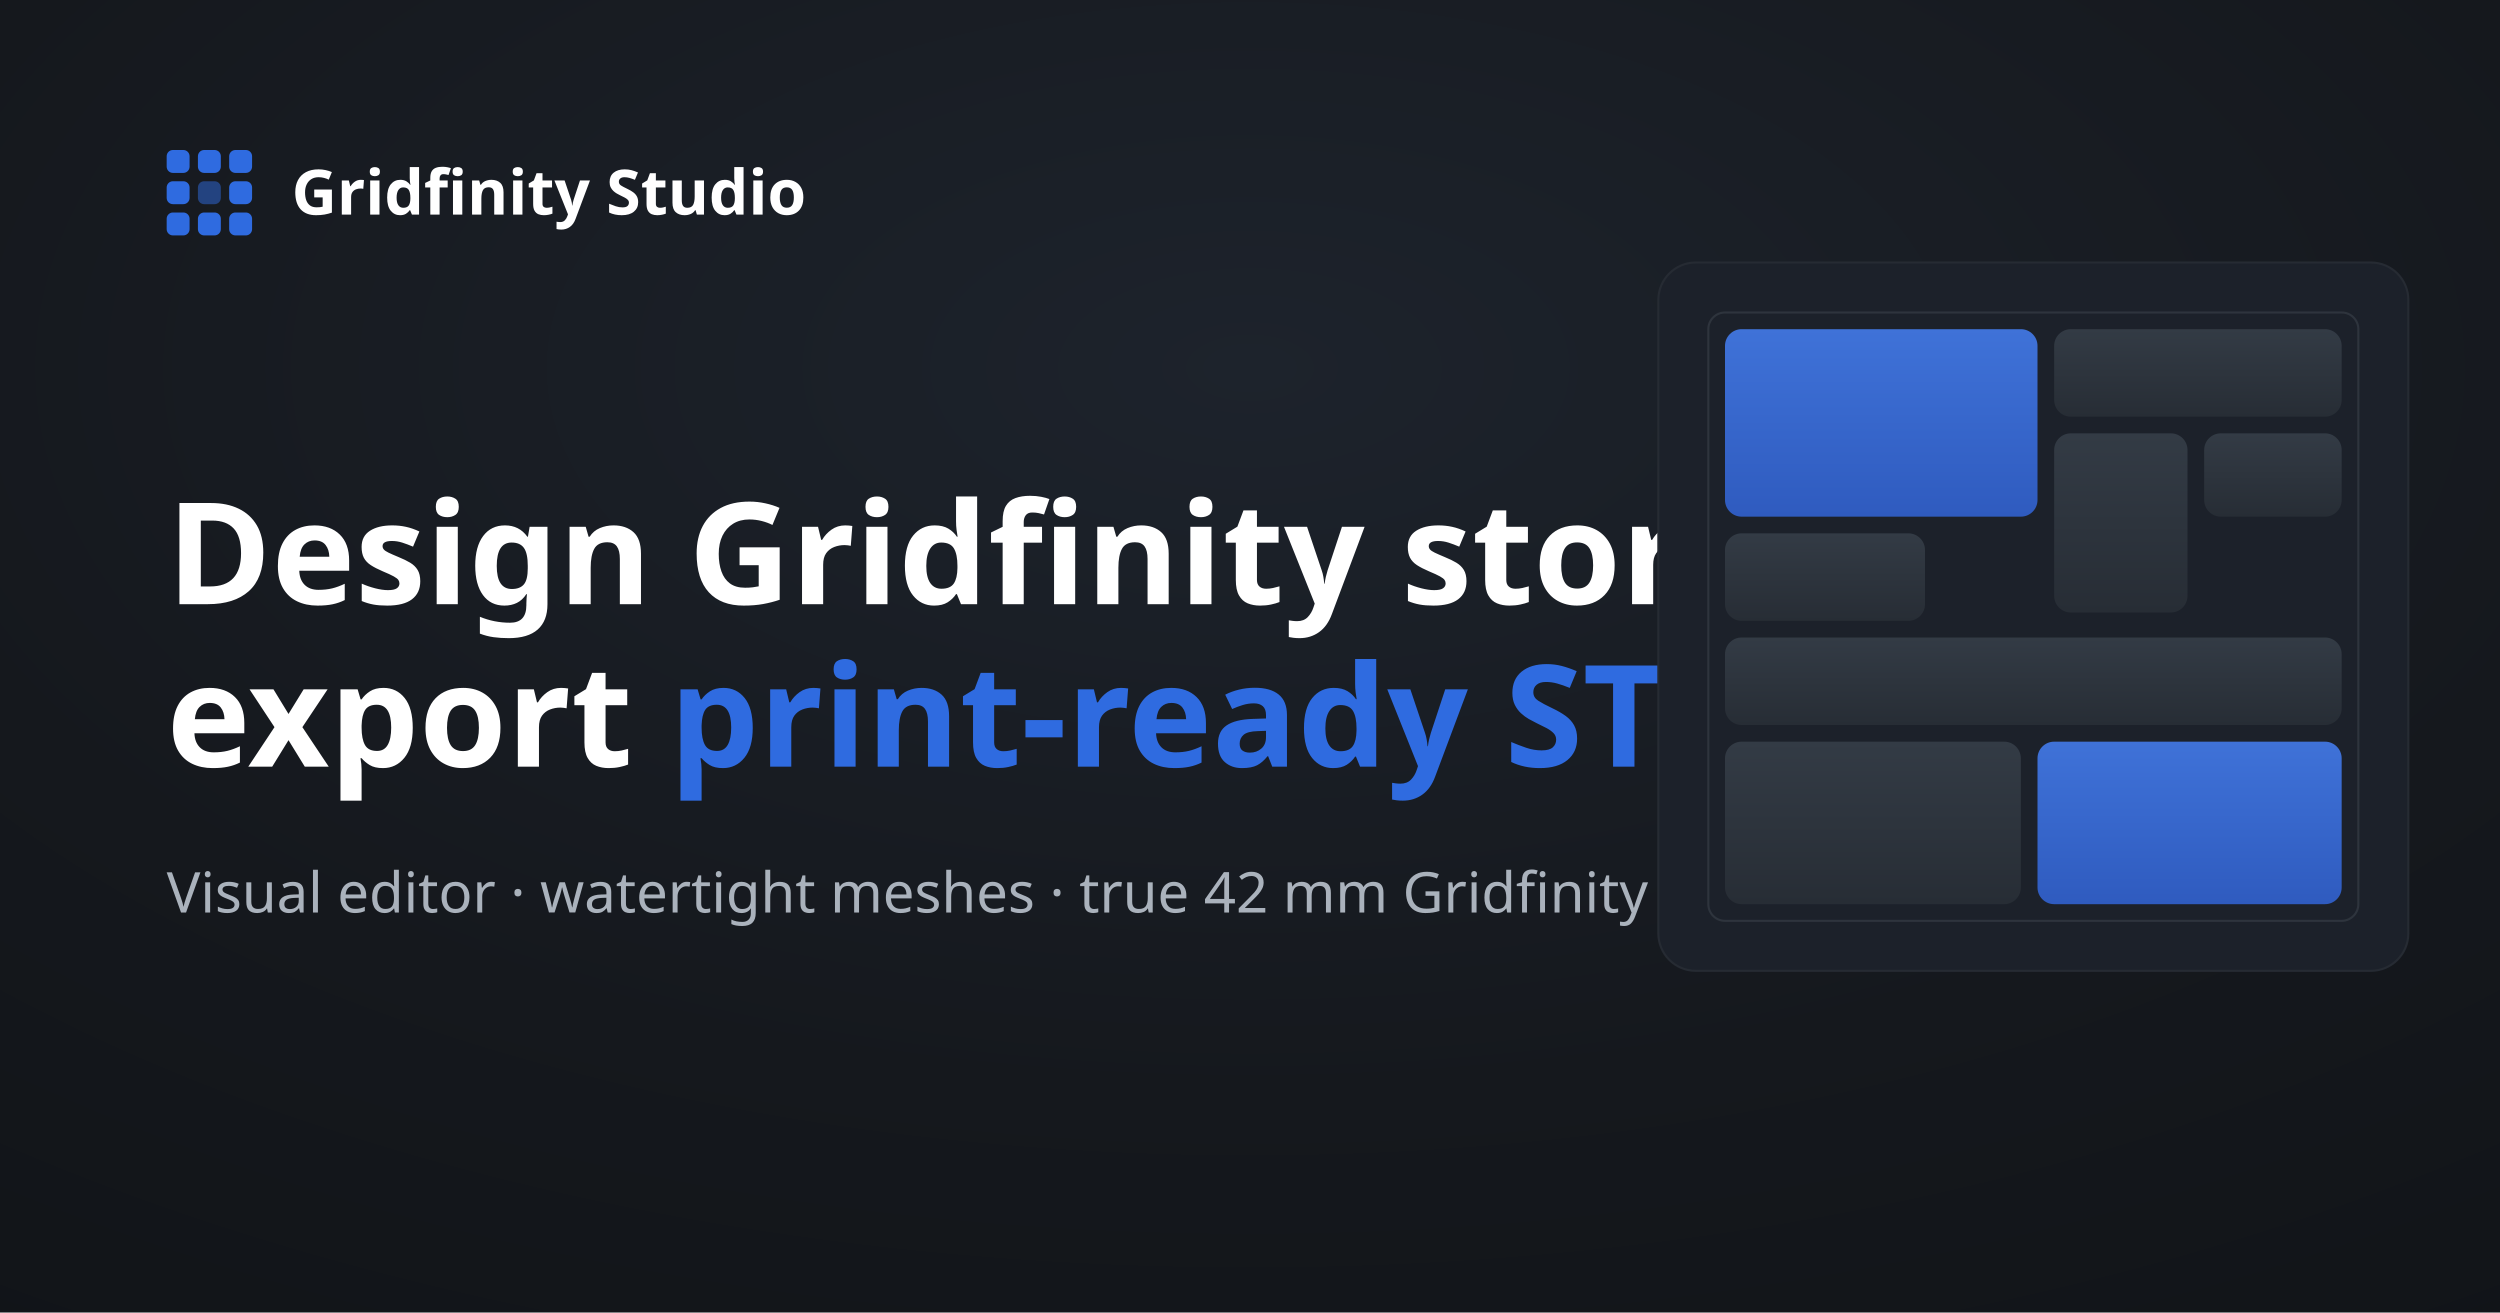
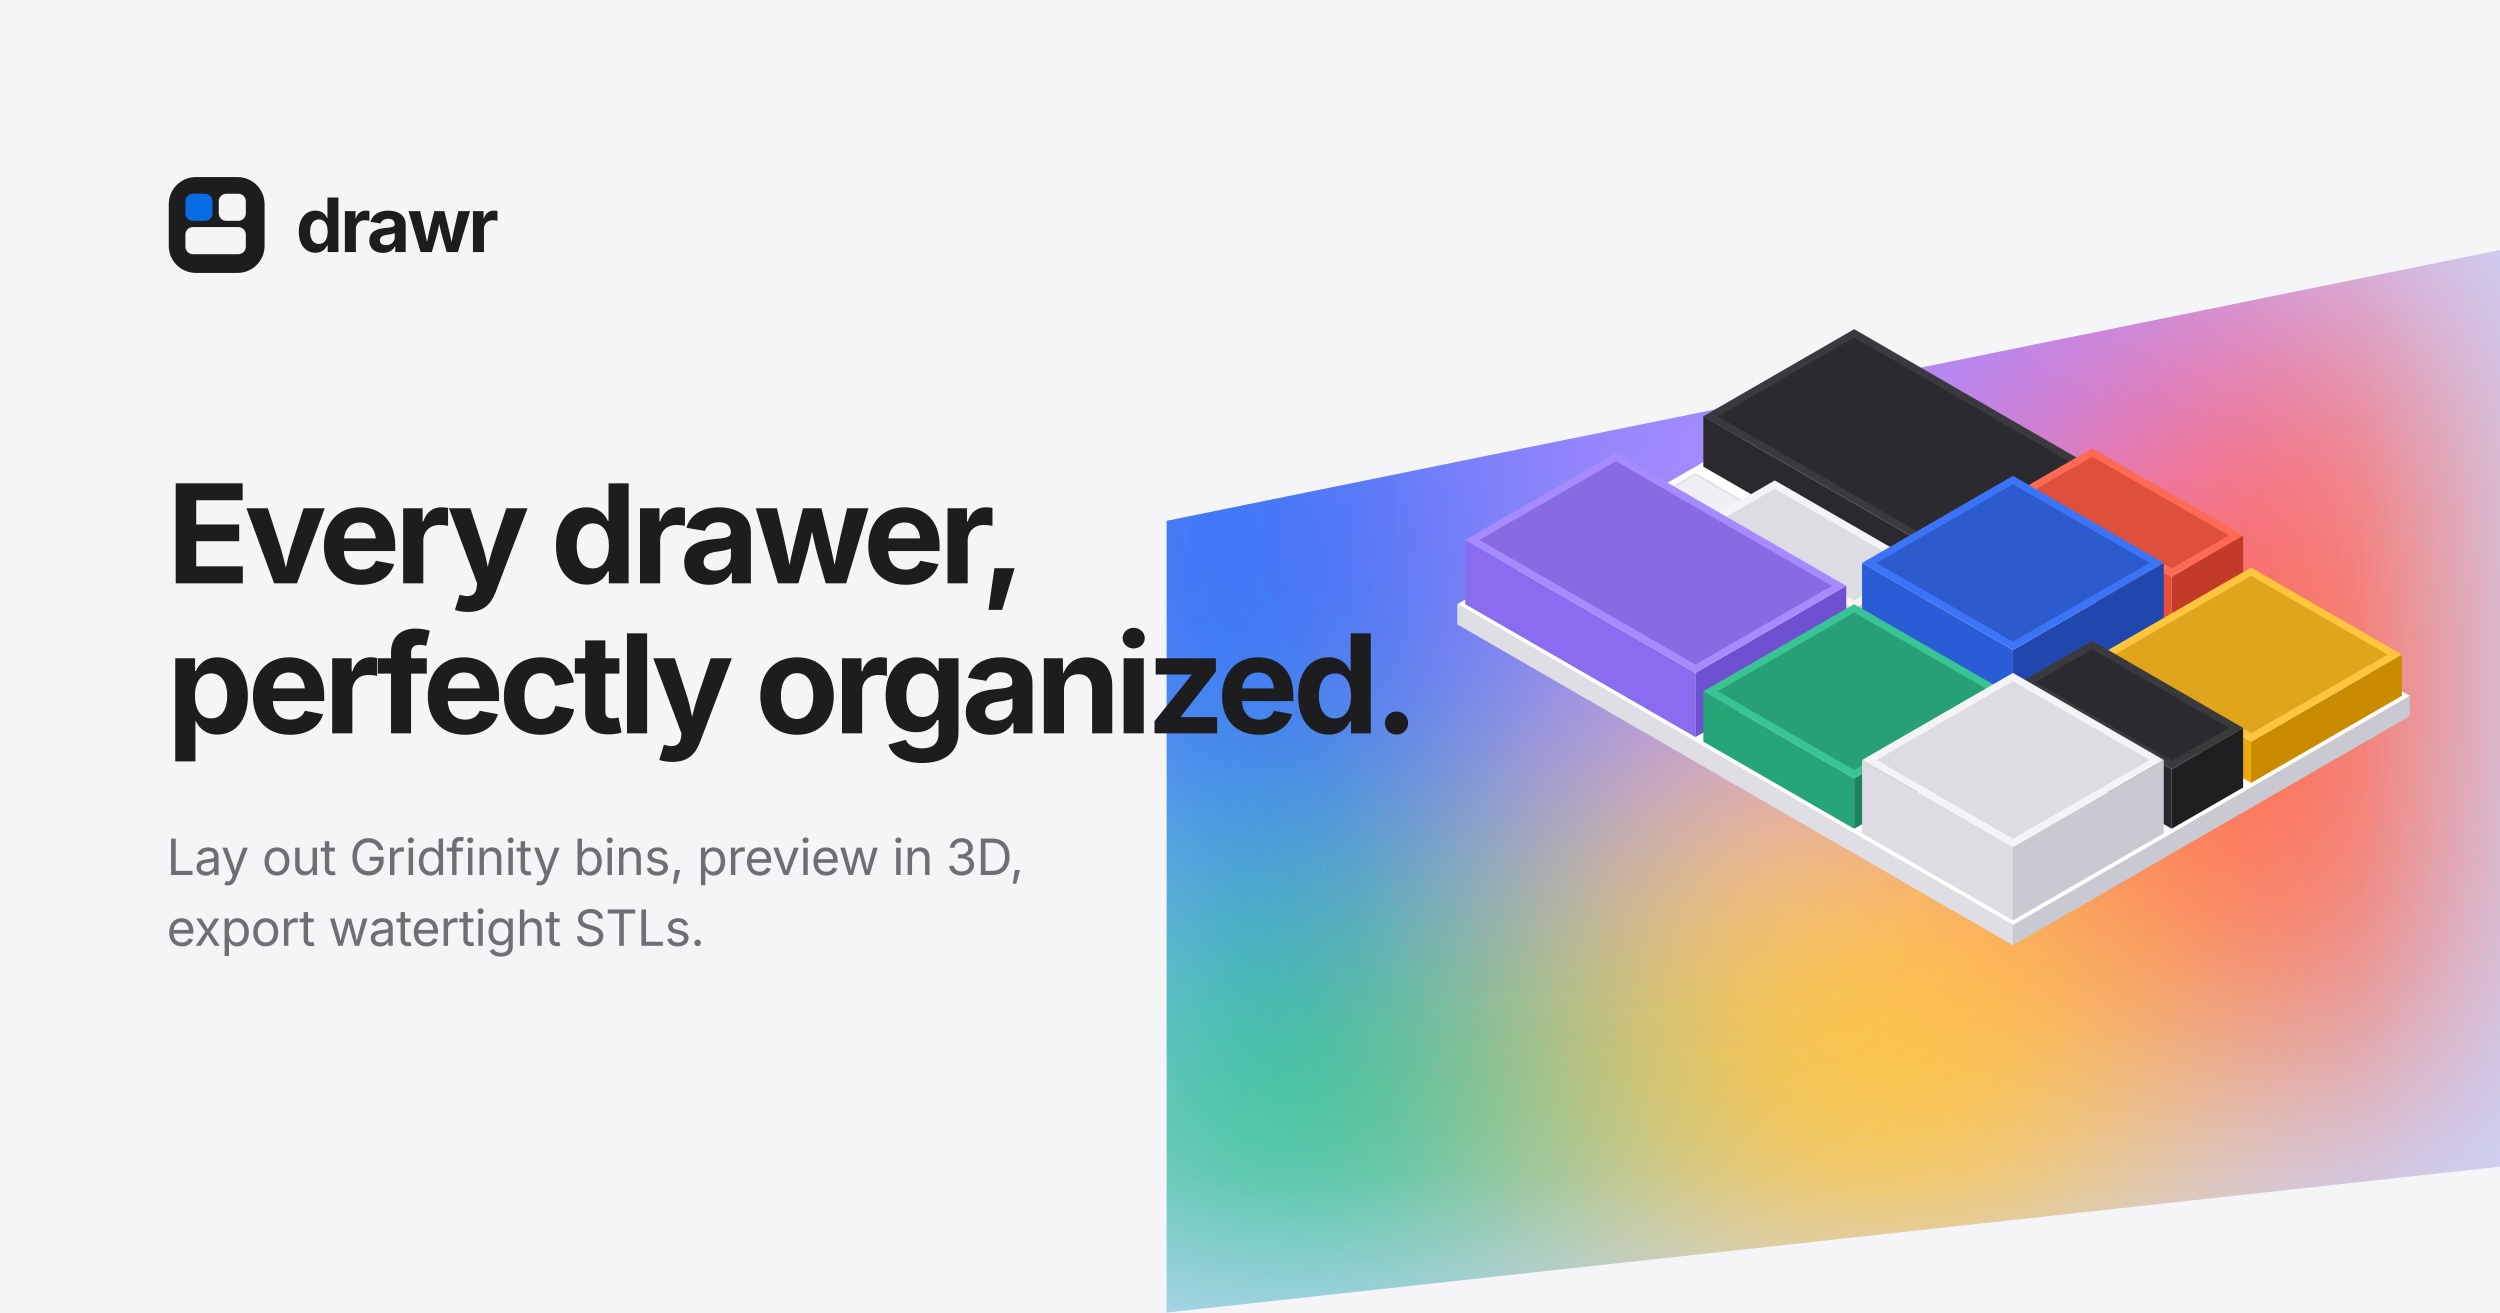
<svg xmlns="http://www.w3.org/2000/svg" viewBox="0 0 1200 630" width="1200" height="630">
  <defs>
-     <radialGradient id="bg" cx="50%" cy="28%" r="90%">
-       <stop offset="0%" stop-color="#1d232c" />
-       <stop offset="62%" stop-color="#15181d" />
-       <stop offset="100%" stop-color="#111418" />
-     </radialGradient>
-     <linearGradient id="bin" x1="0" y1="0" x2="0" y2="1">
-       <stop offset="0%" stop-color="#333b45" />
-       <stop offset="100%" stop-color="#272d35" />
-     </linearGradient>
-     <linearGradient id="binA" x1="0" y1="0" x2="0" y2="1">
-       <stop offset="0%" stop-color="#3f72d8" />
-       <stop offset="100%" stop-color="#2f5bbf" />
-     </linearGradient>
+     <filter id="blur" x="-50%" y="-50%" width="200%" height="200%">
+       <feGaussianBlur stdDeviation="70" />
+     </filter>
+     <clipPath id="band">
+       <polygon points="560,250 1200,120 1200,560 560,630" />
+     </clipPath>
  </defs>
-   <rect width="1200" height="630" fill="url(#bg)" />
-   <g transform="translate(80,72)" fill="#2F6BE0">
-     <rect x="0" y="0" width="11" height="11" rx="3" />
-     <rect x="15" y="0" width="11" height="11" rx="3" />
-     <rect x="30" y="0" width="11" height="11" rx="3" />
-     <rect x="0" y="15" width="11" height="11" rx="3" />
-     <rect x="15" y="15" width="11" height="11" rx="3" opacity="0.5" />
-     <rect x="30" y="15" width="11" height="11" rx="3" />
-     <rect x="0" y="30" width="11" height="11" rx="3" />
-     <rect x="15" y="30" width="11" height="11" rx="3" />
-     <rect x="30" y="30" width="11" height="11" rx="3" />
+   <rect width="1200" height="630" fill="#f5f5f7" />
+   <g clip-path="url(#band)">
+     <rect x="560" y="0" width="640" height="630" fill="#c9d8ff" />
+     <g filter="url(#blur)">
+       <circle cx="640" cy="260" r="200" fill="#3b74f6" />
+       <circle cx="900" cy="180" r="200" fill="#a58bff" />
+       <circle cx="1130" cy="330" r="190" fill="#ff6a55" />
+       <circle cx="860" cy="520" r="170" fill="#ffc53d" />
+       <circle cx="640" cy="560" r="150" fill="#38c493" />
+     </g>
  </g>
-   <text x="140" y="103" fill="#ffffff" font-family="IBM Plex Sans, system-ui, sans-serif" font-size="30" font-weight="600">Gridfinity Studio</text>
-   <text x="80" y="290" fill="#ffffff" font-family="IBM Plex Sans, system-ui, sans-serif" font-size="68" font-weight="700">Design Gridfinity storage,</text>
-   <text x="80" y="368" fill="#ffffff" font-family="IBM Plex Sans, system-ui, sans-serif" font-size="68" font-weight="700">export <tspan fill="#2F6BE0">print-ready STLs.</tspan>
+   <g transform="translate(80,84)">
+     <rect x="1" y="1" width="46" height="46" rx="13" fill="#1d1d1f" />
+     <rect x="9" y="9" width="13" height="13" rx="3.6" fill="#0a6ce4" />
+     <rect x="25" y="9" width="13" height="13" rx="3.6" fill="#f5f5f7" />
+     <rect x="9" y="25" width="29" height="13" rx="3.6" fill="#f5f5f7" />
+     <text x="62" y="37" fill="#1d1d1f" font-family="-apple-system, BlinkMacSystemFont, 'SF Pro Display', Inter, 'Segoe UI', Helvetica, Arial, sans-serif" font-size="36" font-weight="700" letter-spacing="-1.4">drawr</text>
+   </g>
+   <text fill="#1d1d1f" font-family="-apple-system, BlinkMacSystemFont, 'SF Pro Display', Inter, 'Segoe UI', Helvetica, Arial, sans-serif" font-size="66" font-weight="700" letter-spacing="-2.8">
+     <tspan x="80" y="280">Every drawer,</tspan>
+     <tspan x="80" y="352">perfectly organized.</tspan>
  </text>
-   <text x="80" y="438" fill="#aab2bc" font-family="IBM Plex Sans, system-ui, sans-serif" font-size="27">Visual editor · watertight meshes · true 42 mm Gridfinity spec</text>
-   <g transform="translate(820,150)">
-     <rect x="-24" y="-24" width="360" height="340" rx="18" fill="#1c212a" stroke="#262b33" />
-     <g fill="none" stroke="#2e343d">
-       <rect x="0" y="0" width="312" height="292" rx="8" />
-     </g>
-     <rect x="8" y="8" width="150" height="90" rx="8" fill="url(#binA)" />
-     <rect x="166" y="8" width="138" height="42" rx="8" fill="url(#bin)" />
-     <rect x="166" y="58" width="64" height="86" rx="8" fill="url(#bin)" />
-     <rect x="238" y="58" width="66" height="40" rx="8" fill="url(#bin)" />
-     <rect x="8" y="106" width="96" height="42" rx="8" fill="url(#bin)" />
-     <rect x="8" y="156" width="296" height="42" rx="8" fill="url(#bin)" />
-     <rect x="8" y="206" width="142" height="78" rx="8" fill="url(#bin)" />
-     <rect x="158" y="206" width="146" height="78" rx="8" fill="url(#binA)" />
+   <text fill="#6e6e73" font-family="-apple-system, BlinkMacSystemFont, 'SF Pro Text', Inter, 'Segoe UI', Helvetica, Arial, sans-serif" font-size="24" letter-spacing="-0.3">
+     <tspan x="80" y="420">Lay out Gridfinity bins, preview in 3D,</tspan>
+     <tspan x="80" y="454">export watertight STLs.</tspan>
+   </text>
+   <g transform="translate(40,10)">
+     <polygon points="659.5,280.0 926.2,434.0 926.2,443.7 659.5,289.7" fill="#dedee4" />
+     <polygon points="1116.7,324.0 926.2,434.0 926.2,443.7 1116.7,333.7" fill="#c9c9d1" />
+     <polygon points="850.0,170.0 1116.7,324.0 926.2,434.0 659.5,280.0" fill="#ffffff" />
+     <polygon points="850.0,173.5 882.0,192.0 850.0,210.5 818.0,192.0" fill="#f0f0f4" stroke="rgba(0,0,0,.08)" />
+     <polygon points="811.9,195.5 843.9,214.0 811.9,232.5 779.9,214.0" fill="#f0f0f4" stroke="rgba(0,0,0,.08)" />
+     <polygon points="773.8,217.5 805.8,236.0 773.8,254.5 741.8,236.0" fill="#f0f0f4" stroke="rgba(0,0,0,.08)" />
+     <polygon points="735.7,239.5 767.7,258.0 735.7,276.5 703.7,258.0" fill="#f0f0f4" stroke="rgba(0,0,0,.08)" />
+     <polygon points="697.6,261.5 729.6,280.0 697.6,298.5 665.6,280.0" fill="#f0f0f4" stroke="rgba(0,0,0,.08)" />
+     <polygon points="888.1,195.5 920.1,214.0 888.1,232.5 856.1,214.0" fill="#f0f0f4" stroke="rgba(0,0,0,.08)" />
+     <polygon points="850.0,217.5 882.0,236.0 850.0,254.5 818.0,236.0" fill="#f0f0f4" stroke="rgba(0,0,0,.08)" />
+     <polygon points="811.9,239.5 843.9,258.0 811.9,276.5 779.9,258.0" fill="#f0f0f4" stroke="rgba(0,0,0,.08)" />
+     <polygon points="773.8,261.5 805.8,280.0 773.8,298.5 741.8,280.0" fill="#f0f0f4" stroke="rgba(0,0,0,.08)" />
+     <polygon points="735.7,283.5 767.7,302.0 735.7,320.5 703.7,302.0" fill="#f0f0f4" stroke="rgba(0,0,0,.08)" />
+     <polygon points="926.2,217.5 958.2,236.0 926.2,254.5 894.2,236.0" fill="#f0f0f4" stroke="rgba(0,0,0,.08)" />
+     <polygon points="888.1,239.5 920.1,258.0 888.1,276.5 856.1,258.0" fill="#f0f0f4" stroke="rgba(0,0,0,.08)" />
+     <polygon points="850.0,261.5 882.0,280.0 850.0,298.5 818.0,280.0" fill="#f0f0f4" stroke="rgba(0,0,0,.08)" />
+     <polygon points="811.9,283.5 843.9,302.0 811.9,320.5 779.9,302.0" fill="#f0f0f4" stroke="rgba(0,0,0,.08)" />
+     <polygon points="773.8,305.5 805.8,324.0 773.8,342.5 741.8,324.0" fill="#f0f0f4" stroke="rgba(0,0,0,.08)" />
+     <polygon points="964.3,239.5 996.3,258.0 964.3,276.5 932.3,258.0" fill="#f0f0f4" stroke="rgba(0,0,0,.08)" />
+     <polygon points="926.2,261.5 958.2,280.0 926.2,298.5 894.2,280.0" fill="#f0f0f4" stroke="rgba(0,0,0,.08)" />
+     <polygon points="888.1,283.5 920.1,302.0 888.1,320.5 856.1,302.0" fill="#f0f0f4" stroke="rgba(0,0,0,.08)" />
+     <polygon points="850.0,305.5 882.0,324.0 850.0,342.5 818.0,324.0" fill="#f0f0f4" stroke="rgba(0,0,0,.08)" />
+     <polygon points="811.9,327.5 843.9,346.0 811.9,364.5 779.9,346.0" fill="#f0f0f4" stroke="rgba(0,0,0,.08)" />
+     <polygon points="1002.4,261.5 1034.4,280.0 1002.4,298.5 970.4,280.0" fill="#f0f0f4" stroke="rgba(0,0,0,.08)" />
+     <polygon points="964.3,283.5 996.3,302.0 964.3,320.5 932.3,302.0" fill="#f0f0f4" stroke="rgba(0,0,0,.08)" />
+     <polygon points="926.2,305.5 958.2,324.0 926.2,342.5 894.2,324.0" fill="#f0f0f4" stroke="rgba(0,0,0,.08)" />
+     <polygon points="888.1,327.5 920.1,346.0 888.1,364.5 856.1,346.0" fill="#f0f0f4" stroke="rgba(0,0,0,.08)" />
+     <polygon points="850.0,349.5 882.0,368.0 850.0,386.5 818.0,368.0" fill="#f0f0f4" stroke="rgba(0,0,0,.08)" />
+     <polygon points="1040.5,283.5 1072.5,302.0 1040.5,320.5 1008.5,302.0" fill="#f0f0f4" stroke="rgba(0,0,0,.08)" />
+     <polygon points="1002.4,305.5 1034.4,324.0 1002.4,342.5 970.4,324.0" fill="#f0f0f4" stroke="rgba(0,0,0,.08)" />
+     <polygon points="964.3,327.5 996.3,346.0 964.3,364.5 932.3,346.0" fill="#f0f0f4" stroke="rgba(0,0,0,.08)" />
+     <polygon points="926.2,349.5 958.2,368.0 926.2,386.5 894.2,368.0" fill="#f0f0f4" stroke="rgba(0,0,0,.08)" />
+     <polygon points="888.1,371.5 920.1,390.0 888.1,408.5 856.1,390.0" fill="#f0f0f4" stroke="rgba(0,0,0,.08)" />
+     <polygon points="1078.6,305.5 1110.6,324.0 1078.6,342.5 1046.6,324.0" fill="#f0f0f4" stroke="rgba(0,0,0,.08)" />
+     <polygon points="1040.5,327.5 1072.5,346.0 1040.5,364.5 1008.5,346.0" fill="#f0f0f4" stroke="rgba(0,0,0,.08)" />
+     <polygon points="1002.4,349.5 1034.4,368.0 1002.4,386.5 970.4,368.0" fill="#f0f0f4" stroke="rgba(0,0,0,.08)" />
+     <polygon points="964.3,371.5 996.3,390.0 964.3,408.5 932.3,390.0" fill="#f0f0f4" stroke="rgba(0,0,0,.08)" />
+     <polygon points="926.2,393.5 958.2,412.0 926.2,430.5 894.2,412.0" fill="#f0f0f4" stroke="rgba(0,0,0,.08)" />
+     <polygon points="777.6,214.0 888.1,277.8 888.1,253.6 777.6,189.8" fill="#2a2a2e" />
+     <polygon points="960.5,236.0 888.1,277.8 888.1,253.6 960.5,211.8" fill="#1f1f22" />
+     <polygon points="850.0,148.0 960.5,211.8 888.1,253.6 777.6,189.8" fill="#3a3a3e" />
+     <polygon points="850.0,152.0 953.6,211.8 888.1,249.6 784.5,189.8" fill="#1f1f22" opacity=".55" />
+     <polygon points="930.0,258.0 1002.4,299.8 1002.4,266.8 930.0,225.0" fill="#e94e39" />
+     <polygon points="1036.7,280.0 1002.4,299.8 1002.4,266.8 1036.7,247.0" fill="#c23a28" />
+     <polygon points="964.3,205.2 1036.7,247.0 1002.4,266.8 930.0,225.0" fill="#ff6a55" />
+     <polygon points="964.3,209.2 1029.9,247.0 1002.4,262.8 936.9,225.0" fill="#c23a28" opacity=".55" />
+     <polygon points="777.6,258.0 850.0,299.8 850.0,282.2 777.6,240.4" fill="#dcdce2" />
+     <polygon points="884.3,280.0 850.0,299.8 850.0,282.2 884.3,262.4" fill="#c9c9d1" />
+     <polygon points="811.9,220.6 884.3,262.4 850.0,282.2 777.6,240.4" fill="#f4f4f6" />
+     <polygon points="811.9,224.6 877.4,262.4 850.0,278.2 784.5,240.4" fill="#c9c9d1" opacity=".55" />
+     <polygon points="663.3,280.0 773.8,343.8 773.8,313.0 663.3,249.2" fill="#8a6cf0" />
+     <polygon points="846.2,302.0 773.8,343.8 773.8,313.0 846.2,271.2" fill="#6d51d0" />
+     <polygon points="735.7,207.4 846.2,271.2 773.8,313.0 663.3,249.2" fill="#a58bff" />
+     <polygon points="735.7,211.4 839.3,271.2 773.8,309.0 670.1,249.2" fill="#6d51d0" opacity=".55" />
+     <polygon points="853.8,302.0 926.2,343.8 926.2,302.0 853.8,260.2" fill="#2a5cd6" />
+     <polygon points="998.6,302.0 926.2,343.8 926.2,302.0 998.6,260.2" fill="#1f47ad" />
+     <polygon points="926.2,218.4 998.6,260.2 926.2,302.0 853.8,260.2" fill="#3b74f6" />
+     <polygon points="926.2,222.4 991.8,260.2 926.2,298.0 860.7,260.2" fill="#1f47ad" opacity=".55" />
+     <polygon points="968.1,324.0 1040.5,365.8 1040.5,346.0 968.1,304.2" fill="#eda90f" />
+     <polygon points="1112.9,324.0 1040.5,365.8 1040.5,346.0 1112.9,304.2" fill="#c98b00" />
+     <polygon points="1040.5,262.4 1112.9,304.2 1040.5,346.0 968.1,304.2" fill="#ffc53d" />
+     <polygon points="1040.5,266.4 1106.1,304.2 1040.5,342.0 975.0,304.2" fill="#c98b00" opacity=".55" />
+     <polygon points="777.6,346.0 850.0,387.8 850.0,363.6 777.6,321.8" fill="#26a578" />
+     <polygon points="922.4,346.0 850.0,387.8 850.0,363.6 922.4,321.8" fill="#1b845f" />
+     <polygon points="850.0,280.0 922.4,321.8 850.0,363.6 777.6,321.8" fill="#38c493" />
+     <polygon points="850.0,284.0 915.5,321.8 850.0,359.6 784.5,321.8" fill="#1b845f" opacity=".55" />
+     <polygon points="930.0,346.0 1002.4,387.8 1002.4,359.2 930.0,317.4" fill="#2a2a2e" />
+     <polygon points="1036.7,368.0 1002.4,387.8 1002.4,359.2 1036.7,339.4" fill="#1f1f22" />
+     <polygon points="964.3,297.6 1036.7,339.4 1002.4,359.2 930.0,317.4" fill="#3a3a3e" />
+     <polygon points="964.3,301.6 1029.9,339.4 1002.4,355.2 936.9,317.4" fill="#1f1f22" opacity=".55" />
+     <polygon points="853.8,390.0 926.2,431.8 926.2,396.6 853.8,354.8" fill="#dcdce2" />
+     <polygon points="998.6,390.0 926.2,431.8 926.2,396.6 998.6,354.8" fill="#c9c9d1" />
+     <polygon points="926.2,313.0 998.6,354.8 926.2,396.6 853.8,354.8" fill="#f4f4f6" />
+     <polygon points="926.2,317.0 991.8,354.8 926.2,392.6 860.7,354.8" fill="#c9c9d1" opacity=".55" />
  </g>
</svg>
